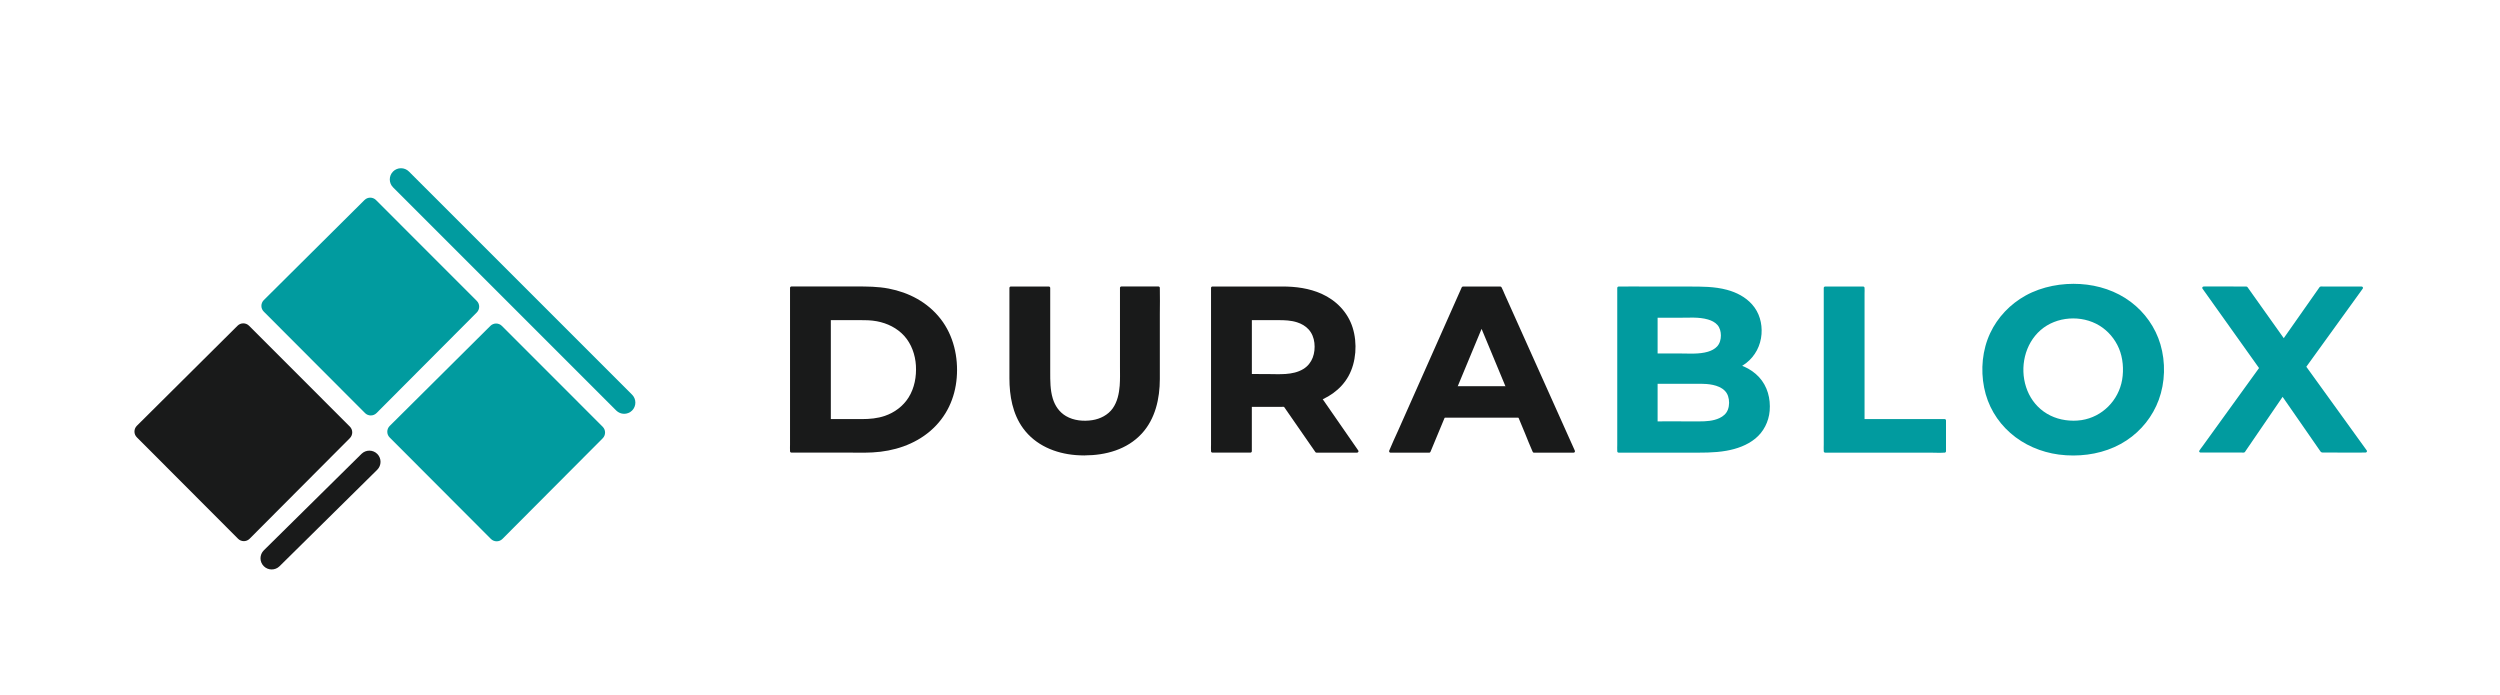
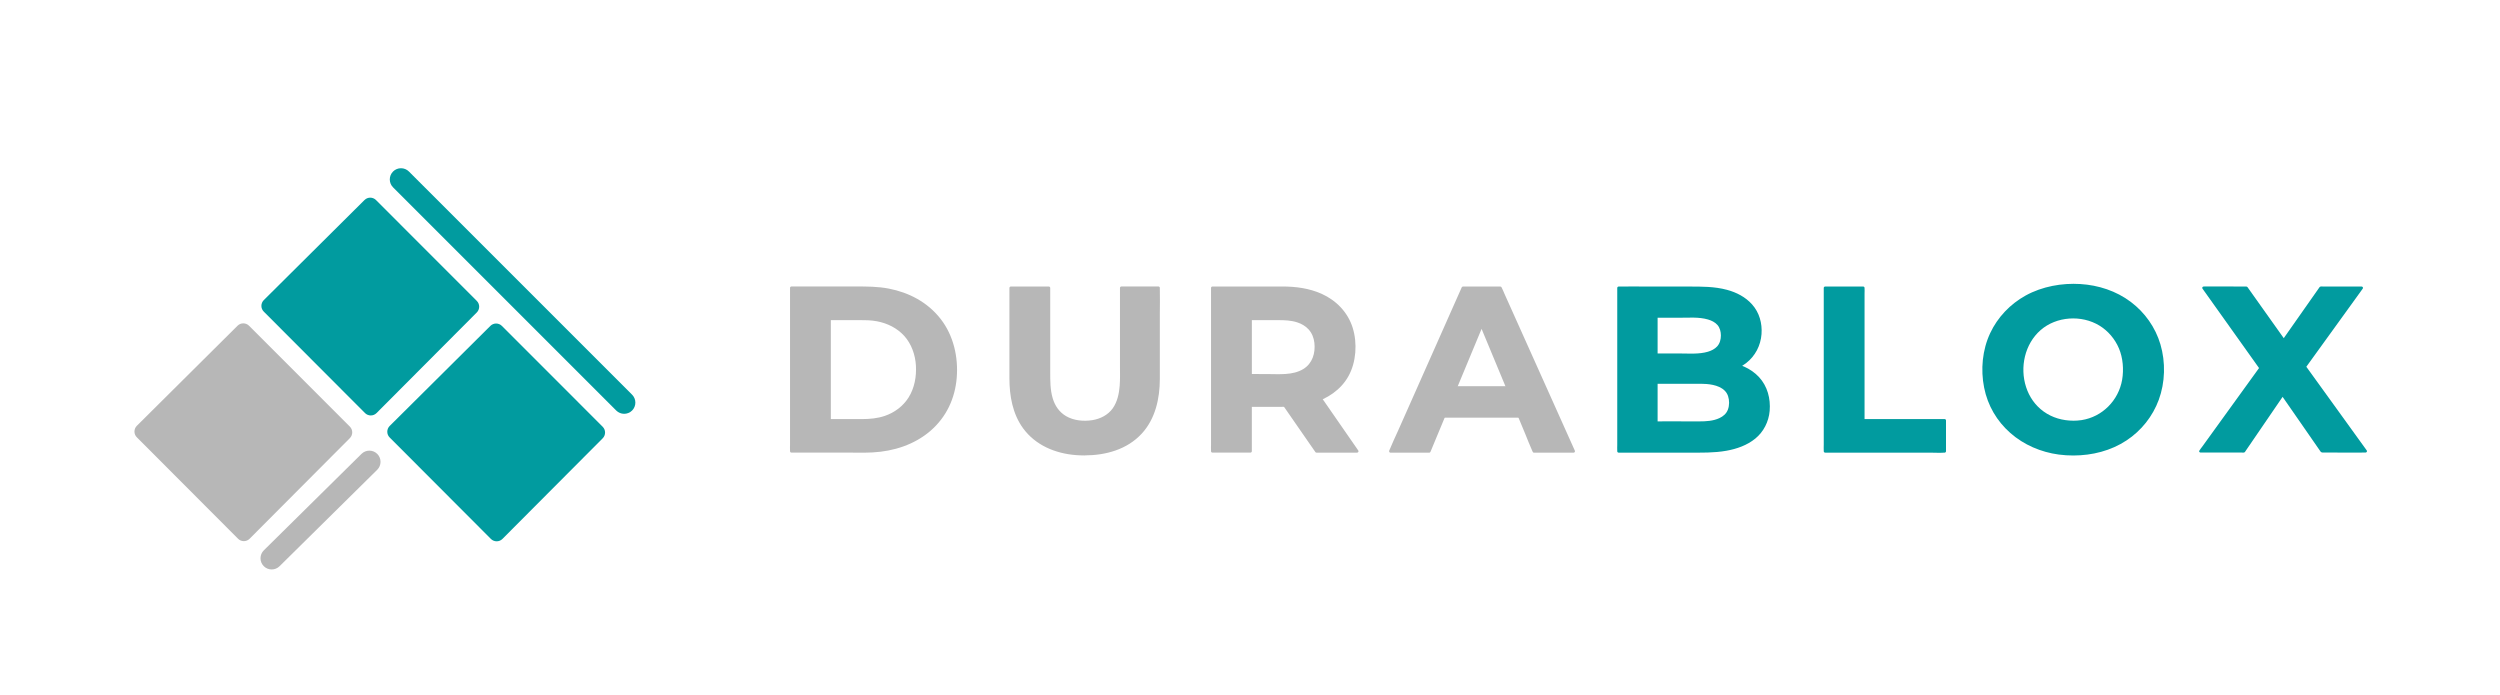
<svg xmlns="http://www.w3.org/2000/svg" id="Logo_In-Line" viewBox="0 0 900 250" width="900" height="250">
  <defs>
    <style>
      .cls-1 {
        fill: #019b9f;
      }

      .cls-2 {
-         fill: #191a1a;
+         fill: #b7b7b7;
      }
    </style>
  </defs>
  <g id="Logo_-_InLine">
    <g id="Schrift">
      <g>
        <path class="cls-2" d="M284.91,162.45v-58.8h26.71c6.38,0,12.01,1.22,16.88,3.65,4.87,2.43,8.68,5.85,11.42,10.25,2.75,4.4,4.12,9.56,4.12,15.5s-1.37,11.1-4.12,15.5c-2.74,4.4-6.55,7.81-11.42,10.25-4.87,2.44-10.5,3.65-16.88,3.65h-26.71ZM298.6,151.36h12.35c3.92,0,7.32-.74,10.2-2.23,2.88-1.48,5.12-3.61,6.72-6.38,1.6-2.77,2.4-6.01,2.4-9.7s-.8-7-2.4-9.74c-1.6-2.74-3.84-4.86-6.72-6.34-2.88-1.48-6.29-2.23-10.2-2.23h-12.35v36.62Z" />
        <g>
          <path class="cls-2" d="M285.41,162.45v-56.4c0-.72.13-1.59,0-2.3,0-.03,0-.07,0-.1l-.5.5h20.12c2.51,0,5.02-.04,7.52,0,7.59.14,15.28,2.23,21.22,7.13s9.07,11.53,9.66,18.9-1.15,15.13-6.02,21.01-11.66,9.06-18.9,10.23c-3.6.58-7.22.52-10.85.52h-22.75c-.64,0-.64,1,0,1h20.6c2.87,0,5.77.09,8.64-.07,7.56-.4,15.07-2.79,20.85-7.8s8.81-11.71,9.42-19.06-1.1-15.19-5.82-21.23-11.45-9.5-18.67-10.89c-3.91-.75-7.83-.76-11.78-.76h-23.24c-.27,0-.5.23-.5.5v56.4c0,.76-.05,1.54,0,2.3,0,.03,0,.07,0,.1,0,.64,1,.64,1,0Z" />
          <path class="cls-2" d="M298.6,151.86h11.01c2.51,0,5.01-.09,7.46-.69,3.65-.89,7.08-2.8,9.51-5.7s3.84-6.76,4.13-10.65-.36-8.31-2.45-11.85c-1.94-3.28-4.93-5.74-8.46-7.17-2.94-1.19-6.1-1.56-9.25-1.56h-11.95c-.27,0-.5.23-.5.5v36.62c0,.64,1,.64,1,0v-36.62l-.5.5h10.62c2.17,0,4.33.01,6.48.42,3.73.71,7.25,2.42,9.82,5.26s3.98,6.76,4.21,10.67-.48,8.07-2.64,11.5c-1.98,3.15-5.05,5.43-8.56,6.63-2.67.91-5.44,1.15-8.25,1.15h-11.68c-.64,0-.64,1,0,1Z" />
        </g>
      </g>
      <g>
        <path class="cls-2" d="M390.49,163.46c-8.35,0-14.87-2.32-19.57-6.97s-7.06-11.31-7.06-19.99v-32.84h13.69v32.51c0,5.54,1.15,9.56,3.44,12.05,2.3,2.49,5.49,3.74,9.58,3.74s7.36-1.25,9.66-3.74c2.3-2.49,3.45-6.51,3.45-12.05v-32.51h13.35v32.84c0,8.68-2.35,15.34-7.05,19.99-4.71,4.65-11.2,6.97-19.49,6.97Z" />
        <path class="cls-2" d="M390.49,162.96c-7.54-.02-15.19-2.11-20.3-7.98-4.46-5.12-5.83-12.01-5.83-18.63,0-2.99,0-5.98,0-8.97v-22.52c0-.34.05-.73,0-1.07,0-.04,0-.09,0-.14l-.5.5h13.69l-.5-.5v28.86c0,2.7-.08,5.41.29,8.09s1.23,5.56,3.07,7.7c1.96,2.29,4.78,3.59,7.74,3.99,3.16.42,6.61.1,9.46-1.42,2.42-1.29,4.18-3.39,5.19-5.92,1.35-3.37,1.39-7.03,1.39-10.61v-30.7l-.5.5h13.35l-.5-.5v32.3c0,5.93-.92,11.99-4.29,17.01-4.18,6.24-11.3,9.3-18.6,9.87-1.05.08-2.1.12-3.15.12-.64,0-.64,1,0,1,7.57-.02,15.26-2.11,20.53-7.84,4.9-5.32,6.5-12.61,6.51-19.67,0-2.84,0-5.67,0-8.51v-14.95c0-3.06.09-6.13,0-9.19,0-.05,0-.1,0-.15,0-.27-.23-.5-.5-.5h-13.35c-.27,0-.5.23-.5.5v28.27c0,2.31.08,4.65-.1,6.96-.22,2.83-.84,5.8-2.52,8.16s-4.46,3.78-7.32,4.23c-3.17.5-6.71.18-9.51-1.47-2.41-1.42-3.95-3.7-4.75-6.34-.94-3.13-.91-6.38-.91-9.61v-30.18c0-.27-.23-.5-.5-.5h-13.69c-.27,0-.5.23-.5.5v32.52c0,6.32,1.14,12.85,4.95,18.05,4.46,6.07,11.55,9.02,18.9,9.61,1.09.09,2.18.12,3.28.13.64,0,.64-1,0-1Z" />
      </g>
      <g>
        <path class="cls-2" d="M436.47,162.45v-58.8h25.45c5.26,0,9.8.85,13.61,2.56,3.81,1.71,6.75,4.16,8.82,7.35,2.07,3.19,3.11,6.97,3.11,11.34s-1.04,8.22-3.11,11.38c-2.07,3.17-5.01,5.57-8.82,7.22-3.81,1.65-8.35,2.48-13.61,2.48h-17.98l6.22-5.88v22.34h-13.69ZM450.16,141.62l-6.22-6.47h17.22c4.15,0,7.28-.9,9.41-2.69,2.13-1.79,3.19-4.31,3.19-7.56s-1.06-5.75-3.19-7.52c-2.13-1.76-5.26-2.65-9.41-2.65h-17.22l6.22-6.47v33.35ZM473.94,162.45l-14.78-21.34h14.62l14.78,21.34h-14.62Z" />
        <g>
          <path class="cls-2" d="M436.97,162.45v-56.4c0-.72.13-1.59,0-2.3,0-.03,0-.07,0-.1l-.5.5h23.8c3.38,0,6.75.12,10.07.87,5.53,1.26,10.74,4.2,13.78,9.12s3.62,11.67,1.94,17.27-5.9,9.67-11.18,11.83c-4.29,1.76-8.93,2.24-13.53,2.24h-17.41l.35.85c2.07-1.96,4.14-3.92,6.22-5.88l-.85-.35v22.34l.5-.5h-13.69c-.64,0-.64,1,0,1h13.69c.27,0,.5-.23.5-.5v-22.34c0-.44-.54-.65-.85-.35-2.07,1.96-4.14,3.92-6.22,5.88-.32.3-.07.85.35.85h16.43c4.04,0,8.06-.21,11.97-1.32,5.42-1.54,10.36-4.77,13.13-9.79s3.23-11.82,1.49-17.39-5.92-9.85-11.18-12.21c-4.44-1.99-9.31-2.63-14.14-2.63h-25.17c-.27,0-.5.23-.5.5v56.4c0,.76-.05,1.54,0,2.3,0,.03,0,.07,0,.1,0,.64,1,.64,1,0Z" />
          <path class="cls-2" d="M450.52,141.27c-2.07-2.16-4.14-4.31-6.22-6.47l-.35.85h16.65c2.66,0,5.35-.21,7.81-1.28,3.31-1.44,5.37-4.4,5.77-7.96s-.66-7.46-3.71-9.73c-3.91-2.9-9.15-2.43-13.77-2.43h-12.75l.35.85c2.07-2.16,4.14-4.31,6.22-6.47l-.85-.35v33.35c0,.64,1,.64,1,0v-33.35c0-.43-.55-.67-.85-.35-2.07,2.16-4.14,4.31-6.22,6.47-.3.31-.09.85.35.85h16.27c2.29,0,4.58.08,6.78.8,1.55.5,3,1.33,4.1,2.54,1.21,1.33,1.88,3.05,2.08,4.83.42,3.67-.71,7.44-3.99,9.43-3.82,2.33-8.75,1.81-13.06,1.81-3.98,0-7.97-.04-11.95,0-.08,0-.16,0-.24,0-.44,0-.65.54-.35.85,2.07,2.16,4.14,4.31,6.22,6.47.45.46,1.15-.24.71-.71Z" />
          <path class="cls-2" d="M474.37,162.2c-1.67-2.41-3.34-4.82-5.01-7.24l-7.95-11.47c-.61-.88-1.22-1.76-1.83-2.63l-.43.75h14.62l-.43-.25c1.67,2.41,3.34,4.82,5.01,7.24,2.65,3.82,5.3,7.64,7.95,11.47.61.88,1.22,1.76,1.83,2.63l.43-.75h-14.62c-.64,0-.64,1,0,1h14.62c.36,0,.65-.43.43-.75-3.3-4.77-6.6-9.53-9.91-14.3l-4.63-6.68c-.08-.12-.16-.25-.25-.36-.26-.31-.59-.25-.96-.25h-14.09c-.36,0-.65.43-.43.75,1.67,2.41,3.34,4.82,5.01,7.24,2.65,3.82,5.3,7.64,7.95,11.47.61.88,1.22,1.76,1.83,2.63.36.53,1.23.03.86-.5Z" />
        </g>
      </g>
      <g>
        <path class="cls-2" d="M500.56,162.45l26.12-58.8h13.44l26.38,58.8h-14.28l-21.59-51.91h5.46l-21.59,51.91h-13.94ZM513.75,149.85l3.44-10.33h30.41l3.53,10.33h-37.38Z" />
        <g>
          <path class="cls-2" d="M500.99,162.7c.87-1.95,1.73-3.9,2.6-5.85,2.08-4.69,4.16-9.37,6.24-14.06,2.52-5.67,5.03-11.33,7.55-17,2.17-4.88,4.34-9.76,6.51-14.65l2.15-4.84.67-1.52c.11-.24.29-.52.35-.78,0-.03.03-.07.04-.1l-.43.25h13.44l-.43-.25c.87,1.95,1.75,3.89,2.62,5.84,2.1,4.68,4.2,9.35,6.29,14.03,2.54,5.66,5.08,11.32,7.62,16.98,2.2,4.9,4.39,9.79,6.59,14.69l2.19,4.87c.33.73.59,1.62,1.03,2.29.02.03.03.07.05.1l.43-.75h-14.28l.48.37c-.72-1.73-1.44-3.45-2.15-5.18-1.72-4.13-3.43-8.25-5.15-12.38-2.07-4.99-4.15-9.98-6.22-14.97-1.8-4.33-3.6-8.66-5.4-12.99l-1.78-4.28-.55-1.33c-.09-.22-.16-.5-.29-.69-.02-.02-.02-.06-.04-.09l-.48.63h5.46l-.48-.63c-.72,1.73-1.44,3.45-2.15,5.18-1.72,4.13-3.43,8.25-5.15,12.38-2.07,4.99-4.15,9.98-6.22,14.97-1.8,4.33-3.6,8.66-5.4,12.99l-1.78,4.28c-.27.64-.68,1.35-.84,2.03,0,.03-.02.06-.04.09l.48-.37h-13.94c-.64,0-.64,1,0,1h13.94c.24,0,.4-.16.48-.37.72-1.73,1.44-3.45,2.15-5.18,1.72-4.13,3.43-8.25,5.15-12.38,2.07-4.99,4.15-9.98,6.22-14.97,1.8-4.33,3.6-8.66,5.4-12.99l1.78-4.28c.27-.66.64-1.34.84-2.03,0-.03.02-.06.04-.09.13-.31-.19-.63-.48-.63h-5.46c-.29,0-.61.33-.48.63.72,1.73,1.44,3.45,2.15,5.18,1.72,4.13,3.43,8.25,5.15,12.38,2.07,4.99,4.15,9.98,6.22,14.97,1.8,4.33,3.6,8.66,5.4,12.99.87,2.1,1.67,4.24,2.62,6.31.01.03.02.06.04.09.09.21.24.37.48.37h14.28c.41,0,.58-.42.43-.75-.87-1.95-1.75-3.89-2.62-5.84-2.1-4.68-4.2-9.35-6.29-14.03-2.54-5.66-5.08-11.32-7.62-16.98-2.2-4.9-4.39-9.79-6.59-14.69l-2.19-4.87c-.34-.75-.62-1.57-1.03-2.29-.02-.03-.03-.07-.05-.1-.07-.16-.27-.25-.43-.25h-13.44c-.16,0-.36.09-.43.25-.87,1.95-1.73,3.9-2.6,5.85-2.08,4.69-4.16,9.37-6.24,14.06-2.52,5.67-5.03,11.33-7.55,17l-6.51,14.65c-1.06,2.38-2.19,4.73-3.17,7.14-.01.03-.03.07-.04.1-.26.58.6,1.09.86.5Z" />
          <path class="cls-2" d="M514.23,149.98c1-3.01,2.01-6.02,3.01-9.04.14-.43.29-.86.43-1.29l-.48.37h30.41l-.48-.37c1.03,3,2.05,6.01,3.08,9.01.15.44.3.88.45,1.32l.48-.63h-37.38c-.64,0-.64,1,0,1h37.38c.31,0,.59-.32.48-.63-1.03-3-2.05-6.01-3.08-9.01-.15-.44-.3-.88-.45-1.32-.07-.21-.25-.37-.48-.37h-30.41c-.23,0-.41.16-.48.37-1,3.01-2.01,6.02-3.01,9.04-.14.43-.29.86-.43,1.29-.2.61.76.87.96.27Z" />
        </g>
      </g>
      <g>
        <path class="cls-1" d="M582.71,162.45v-58.8h28.73c7.39,0,12.95,1.4,16.67,4.2,3.72,2.8,5.59,6.5,5.59,11.09,0,3.08-.76,5.75-2.27,8.02-1.51,2.27-3.6,4.02-6.26,5.25-2.66,1.23-5.67,1.85-9.03,1.85l1.6-3.53c3.7,0,6.96.62,9.79,1.85,2.83,1.23,5.05,3.02,6.68,5.38,1.62,2.35,2.44,5.24,2.44,8.65,0,5.04-1.99,8.97-5.96,11.8-3.98,2.83-9.83,4.24-17.56,4.24h-30.41ZM596.24,152.2h15.96c3.47,0,6.13-.59,7.98-1.76,1.85-1.18,2.77-3,2.77-5.46s-.92-4.37-2.77-5.54c-1.85-1.18-4.51-1.76-7.98-1.76h-16.97v-9.91h14.53c3.3,0,5.84-.57,7.6-1.72,1.76-1.15,2.64-2.9,2.64-5.25s-.88-4.09-2.64-5.21c-1.76-1.12-4.3-1.68-7.6-1.68h-13.52v38.3Z" />
        <g>
          <path class="cls-1" d="M583.21,162.45v-56.4c0-.72.13-1.59,0-2.3,0-.03,0-.07,0-.1l-.5.5h22.83c3.53,0,7.11-.12,10.63.22s7.27,1.16,10.38,3.04,5.56,4.89,6.34,8.52c.85,3.98.03,8.4-2.5,11.62s-6.65,5.16-10.78,5.77c-1.15.17-2.31.23-3.47.24l.43.75,1.6-3.53-.43.25c4.54.02,9.26.96,12.95,3.75,1.68,1.27,3.1,2.94,4.03,4.83.99,2,1.39,4.24,1.42,6.46.06,3.97-1.25,7.72-4.19,10.46-2.74,2.55-6.34,3.91-9.96,4.64-4.39.89-8.87.78-13.33.78h-15.19c-3.53,0-7.07-.09-10.59,0-.06,0-.11,0-.17,0-.64,0-.64,1,0,1h25.3c4.51,0,9.04.12,13.5-.68,3.74-.67,7.43-1.96,10.4-4.38s4.83-6.05,5.17-9.97c.37-4.41-.78-8.85-3.82-12.15s-7.34-4.94-11.68-5.5c-1.27-.17-2.56-.24-3.84-.24-.16,0-.36.09-.43.25l-1.6,3.53c-.15.33.02.75.43.75,4.4-.02,8.9-1.09,12.44-3.82,3.31-2.56,5.27-6.34,5.57-10.5.28-3.88-.78-7.7-3.39-10.64-2.38-2.68-5.62-4.34-9.04-5.26-4.51-1.22-9.17-1.18-13.81-1.18h-14.55c-3.49,0-6.99-.08-10.47,0-.06,0-.12,0-.18,0-.27,0-.5.23-.5.5v56.4c0,.76-.05,1.54,0,2.3,0,.03,0,.07,0,.1,0,.64,1,.64,1,0Z" />
          <path class="cls-1" d="M596.24,152.7h15.22c2.3,0,4.64-.09,6.84-.84,1.42-.48,2.79-1.23,3.74-2.42s1.39-2.8,1.41-4.37-.34-3.22-1.32-4.52c-.9-1.2-2.21-1.96-3.59-2.47-2.22-.81-4.6-.92-6.94-.92h-11.8c-1.44,0-2.9-.09-4.34,0-.08,0-.15,0-.23,0l.5.5v-9.91l-.5.5h13.6c1.89,0,3.78-.05,5.62-.49,2.61-.63,5.05-2.13,5.79-4.86s.07-5.77-2.2-7.47c-3.24-2.42-7.69-2.04-11.53-2.04h-10.27c-.27,0-.5.23-.5.5v38.3c0,.64,1,.64,1,0v-38.3l-.5.5h8.31c3.37,0,7.08-.33,10.34.63,1.26.37,2.52.97,3.4,1.98s1.23,2.42,1.23,3.78-.36,2.85-1.34,3.92c-.87.95-2.07,1.54-3.29,1.91-3.19.96-6.81.64-10.11.64h-9.54c-.27,0-.5.23-.5.5v9.91c0,.27.23.5.5.5h14.94c1.39,0,2.78-.03,4.16.08,2.98.24,6.69,1.16,7.76,4.35.51,1.52.51,3.34-.05,4.85s-1.7,2.44-3.06,3.08c-2.23,1.04-4.78,1.18-7.2,1.18h-4.63c-3.56,0-7.12-.06-10.68,0-.08,0-.15,0-.23,0-.64,0-.64,1,0,1Z" />
        </g>
      </g>
      <g>
        <path class="cls-1" d="M657.05,162.45v-58.8h13.69v47.71h29.32v11.09h-43.01Z" />
        <path class="cls-1" d="M657.55,162.45v-56.4c0-.72.13-1.59,0-2.3,0-.03,0-.07,0-.1l-.5.5h13.69l-.5-.5v45.75c0,.62-.05,1.26,0,1.88,0,.03,0,.06,0,.08,0,.27.23.5.5.5h29.32l-.5-.5v11.09l.5-.5h-37.7c-1.73,0-3.51-.13-5.23,0-.02,0-.05,0-.07,0-.64,0-.64,1,0,1h37.7c1.73,0,3.51.13,5.23,0,.02,0,.05,0,.07,0,.27,0,.5-.23.5-.5v-11.09c0-.27-.23-.5-.5-.5h-29.32l.5.5v-45.75c0-.62.05-1.26,0-1.88,0-.03,0-.06,0-.08,0-.27-.23-.5-.5-.5h-13.69c-.27,0-.5.23-.5.5v56.4c0,.76-.05,1.54,0,2.3,0,.03,0,.07,0,.1,0,.64,1,.64,1,0Z" />
      </g>
      <g>
        <path class="cls-1" d="M746.43,163.46c-4.65,0-8.93-.76-12.85-2.27-3.92-1.51-7.34-3.64-10.25-6.38-2.91-2.74-5.17-5.96-6.76-9.66-1.6-3.7-2.4-7.73-2.4-12.1s.8-8.47,2.4-12.14c1.59-3.67,3.85-6.87,6.76-9.62,2.91-2.74,6.31-4.87,10.2-6.38,3.89-1.51,8.16-2.27,12.81-2.27s8.92.74,12.81,2.23c3.89,1.48,7.29,3.6,10.2,6.34s5.17,5.96,6.76,9.66c1.6,3.7,2.4,7.76,2.4,12.18s-.8,8.42-2.4,12.14c-1.6,3.73-3.85,6.96-6.76,9.7-2.91,2.75-6.31,4.86-10.2,6.34-3.89,1.48-8.13,2.23-12.73,2.23ZM746.34,151.95c2.63,0,5.05-.46,7.27-1.39s4.16-2.24,5.84-3.95c1.68-1.71,2.98-3.7,3.91-5.97s1.39-4.8,1.39-7.6-.46-5.33-1.39-7.6-2.23-4.26-3.91-5.97c-1.68-1.71-3.63-3.02-5.84-3.95s-4.63-1.39-7.27-1.39-5.07.46-7.31,1.39-4.19,2.24-5.84,3.95c-1.65,1.71-2.94,3.7-3.86,5.97-.92,2.27-1.39,4.8-1.39,7.6s.46,5.33,1.39,7.6c.92,2.27,2.21,4.26,3.86,5.97,1.65,1.71,3.6,3.02,5.84,3.95s4.68,1.39,7.31,1.39Z" />
        <g>
          <path class="cls-1" d="M746.43,162.96c-6.51-.02-12.94-1.61-18.45-5.15-5.17-3.32-9.23-8.24-11.41-13.99-2.31-6.1-2.53-13.13-.73-19.39,1.7-5.9,5.38-11.13,10.27-14.83s11.32-5.98,17.68-6.37,13.11.7,18.88,3.79c5.41,2.9,9.83,7.43,12.5,12.96,2.83,5.87,3.53,12.77,2.29,19.15s-4.38,11.8-9.06,15.98-10.76,6.76-17.01,7.56c-1.65.21-3.3.3-4.96.31-.64,0-.64,1,0,1,6.75-.02,13.48-1.69,19.14-5.44,5.31-3.51,9.39-8.63,11.59-14.61,2.31-6.29,2.49-13.55.59-19.97-1.8-6.1-5.6-11.47-10.67-15.28-5.25-3.95-11.66-6.03-18.19-6.43s-13.67.83-19.66,4.14c-5.53,3.06-10.08,7.8-12.76,13.53-2.83,6.04-3.48,13.06-2.19,19.59s4.62,12.12,9.45,16.37c4.86,4.28,11.02,6.9,17.42,7.76,1.75.23,3.51.34,5.27.34.64,0,.64-1,0-1Z" />
          <path class="cls-1" d="M746.34,152.45c3.99-.02,7.9-1.13,11.15-3.49s5.51-5.54,6.74-9.23c2.52-7.55.5-16.54-5.66-21.74s-15.42-5.78-22.23-1.65c-3.33,2.02-5.88,5.14-7.38,8.72s-1.85,7.89-1.2,11.81,2.49,7.48,5.23,10.25,6.42,4.55,10.29,5.11c1.02.15,2.04.22,3.07.22.64,0,.64-1,0-1-3.8-.02-7.52-1.06-10.62-3.29s-5.2-5.32-6.33-8.79c-2.33-7.12-.5-15.54,5.22-20.53s14.74-5.55,21.17-1.63c3.15,1.92,5.61,4.85,7.04,8.24s1.77,7.54,1.14,11.26c-1.27,7.41-7.12,13.38-14.6,14.53-1,.15-2,.21-3.01.22-.64,0-.64,1,0,1Z" />
        </g>
      </g>
      <g>
        <path class="cls-1" d="M792.21,162.45l25.2-34.86v9.91l-24.11-33.85h15.37l16.72,23.52-6.55.17,16.63-23.69h14.7l-24.02,33.26v-9.74l25.45,35.28h-15.71l-17.3-24.95h6.22l-17.05,24.95h-15.54Z" />
        <path class="cls-1" d="M792.64,162.7c.84-1.16,1.67-2.31,2.51-3.47,2.01-2.78,4.02-5.56,6.03-8.34,2.42-3.34,4.83-6.69,7.25-10.03,2.1-2.91,4.2-5.81,6.3-8.72l2.08-2.88c.31-.42.77-.89.99-1.37,0-.02.03-.04.04-.06l-.93-.25v9.91l.93-.25c-2.72-3.82-5.45-7.65-8.17-11.47-4.33-6.08-8.66-12.16-12.99-18.24-.98-1.38-1.97-2.76-2.95-4.14l-.43.75h15.37l-.43-.25c1.89,2.65,3.77,5.31,5.66,7.96,3,4.22,6,8.45,9.01,12.67.68.96,1.37,1.93,2.05,2.89l.43-.75c-2.18.06-4.37.11-6.55.17l.43.75c1.88-2.68,3.76-5.35,5.64-8.03,2.98-4.24,5.96-8.49,8.94-12.73.69-.98,1.37-1.95,2.06-2.93l-.43.25h14.7l-.43-.75c-2.72,3.77-5.44,7.53-8.16,11.3-4.3,5.96-8.61,11.91-12.91,17.87-.98,1.36-1.97,2.73-2.95,4.09l.93.25v-9.74l-.93.25c.84,1.17,1.68,2.33,2.53,3.5,2.02,2.8,4.05,5.61,6.07,8.41,2.45,3.39,4.9,6.79,7.35,10.18l6.36,8.81,2.1,2.91c.31.43.61,1.04,1,1.39.02.02.03.04.05.06l.43-.75h-15.71l.43.25c-1.95-2.81-3.9-5.63-5.85-8.44-3.11-4.48-6.21-8.96-9.32-13.44-.71-1.02-1.42-2.05-2.13-3.07l-.43.75h6.22l-.43-.75c-1.93,2.82-3.86,5.64-5.79,8.47-3.05,4.46-6.1,8.92-9.15,13.38-.71,1.03-1.41,2.07-2.12,3.1l.43-.25h-15.54c-.64,0-.64,1,0,1h14.78c.28,0,.75.08,1.01-.07.17-.1.3-.36.41-.52,1.66-2.43,3.33-4.87,4.99-7.3,2.46-3.6,4.92-7.2,7.38-10.79l2.9-4.25c.49-.72,1.03-1.42,1.48-2.17.02-.03.05-.07.07-.1.22-.32-.07-.75-.43-.75h-6.22c-.36,0-.65.43-.43.75,1.24,1.78,2.47,3.56,3.71,5.35l7.44,10.72c1.87,2.7,3.75,5.4,5.62,8.11.32.45.55,1.01,1.15,1.02,1.43.03,2.86,0,4.28,0,3.67,0,7.34.06,11.01,0,.08,0,.15,0,.23,0,.35,0,.66-.44.43-.75-.84-1.17-1.68-2.33-2.53-3.5-2.02-2.8-4.05-5.61-6.07-8.41-2.45-3.39-4.9-6.79-7.35-10.18-2.12-2.94-4.24-5.88-6.36-8.81-1.03-1.43-2-2.93-3.1-4.3-.02-.02-.03-.04-.05-.06-.28-.38-.93-.28-.93.25v9.74c0,.53.66.64.93.25,2.72-3.77,5.44-7.53,8.16-11.3,4.3-5.96,8.61-11.91,12.91-17.87.98-1.36,1.97-2.73,2.95-4.09.23-.32-.08-.75-.43-.75h-14.08c-.35,0-.76-.07-1.02.2-.11.12-.2.28-.29.41-1.62,2.31-3.25,4.63-4.87,6.94-2.4,3.41-4.79,6.83-7.19,10.24l-2.81,4c-.47.67-1.02,1.33-1.43,2.04-.02.03-.05.06-.07.1-.22.31.07.76.43.75,2.18-.06,4.37-.11,6.55-.17.35,0,.66-.43.43-.75-1.21-1.7-2.42-3.41-3.63-5.11-2.42-3.4-4.83-6.8-7.25-10.2-1.8-2.53-3.6-5.07-5.4-7.6-.13-.19-.26-.39-.4-.57-.22-.27-.43-.28-.74-.28h-4.36c-3.5,0-7.01-.06-10.51,0-.07,0-.14,0-.22,0-.35,0-.66.43-.43.75,2.72,3.82,5.45,7.65,8.17,11.47,4.33,6.08,8.66,12.16,12.99,18.24.98,1.38,1.97,2.76,2.95,4.14.27.39.93.28.93-.25v-9.91c0-.53-.66-.63-.93-.25-.84,1.16-1.67,2.31-2.51,3.47l-6.03,8.34c-2.42,3.34-4.83,6.69-7.25,10.03-2.1,2.91-4.2,5.81-6.3,8.72l-2.08,2.88c-.32.45-.72.89-.99,1.37-.01.02-.03.04-.04.06-.38.52.49,1.02.86.5Z" />
      </g>
    </g>
    <g id="Signet">
      <g>
        <path class="cls-2" d="M49.26,157.43l36.44,36.52c1.15,1.15,3.02,1.15,4.16,0l36.09-36.22c1.14-1.15,1.14-3.01,0-4.15l-36.29-36.31c-1.15-1.15-3-1.15-4.15,0l-36.24,36.01c-1.15,1.15-1.16,3.01,0,4.16Z" />
        <path class="cls-1" d="M94.96,112.18l36.44,36.52c1.15,1.15,3.02,1.15,4.16,0l36.09-36.22c1.14-1.15,1.14-3.01,0-4.15l-36.29-36.31c-1.15-1.15-3-1.15-4.15,0l-36.24,36.01c-1.15,1.15-1.16,3.01,0,4.16Z" />
        <path class="cls-1" d="M140.28,157.49l36.44,36.52c1.15,1.15,3.02,1.15,4.16,0l36.09-36.22c1.14-1.15,1.14-3.01,0-4.15l-36.29-36.31c-1.15-1.15-3-1.15-4.15,0l-36.24,36.01c-1.15,1.15-1.16,3.01,0,4.16Z" />
        <rect class="cls-2" x="86.66" y="179.58" width="57.47" height="8.05" rx="4.03" ry="4.03" transform="translate(-95.73 134.06) rotate(-44.64)" />
        <rect class="cls-1" x="123.67" y="100.73" width="121.69" height="8.07" rx="4.04" ry="4.04" transform="translate(240.92 309.32) rotate(-135)" />
      </g>
    </g>
  </g>
</svg>
